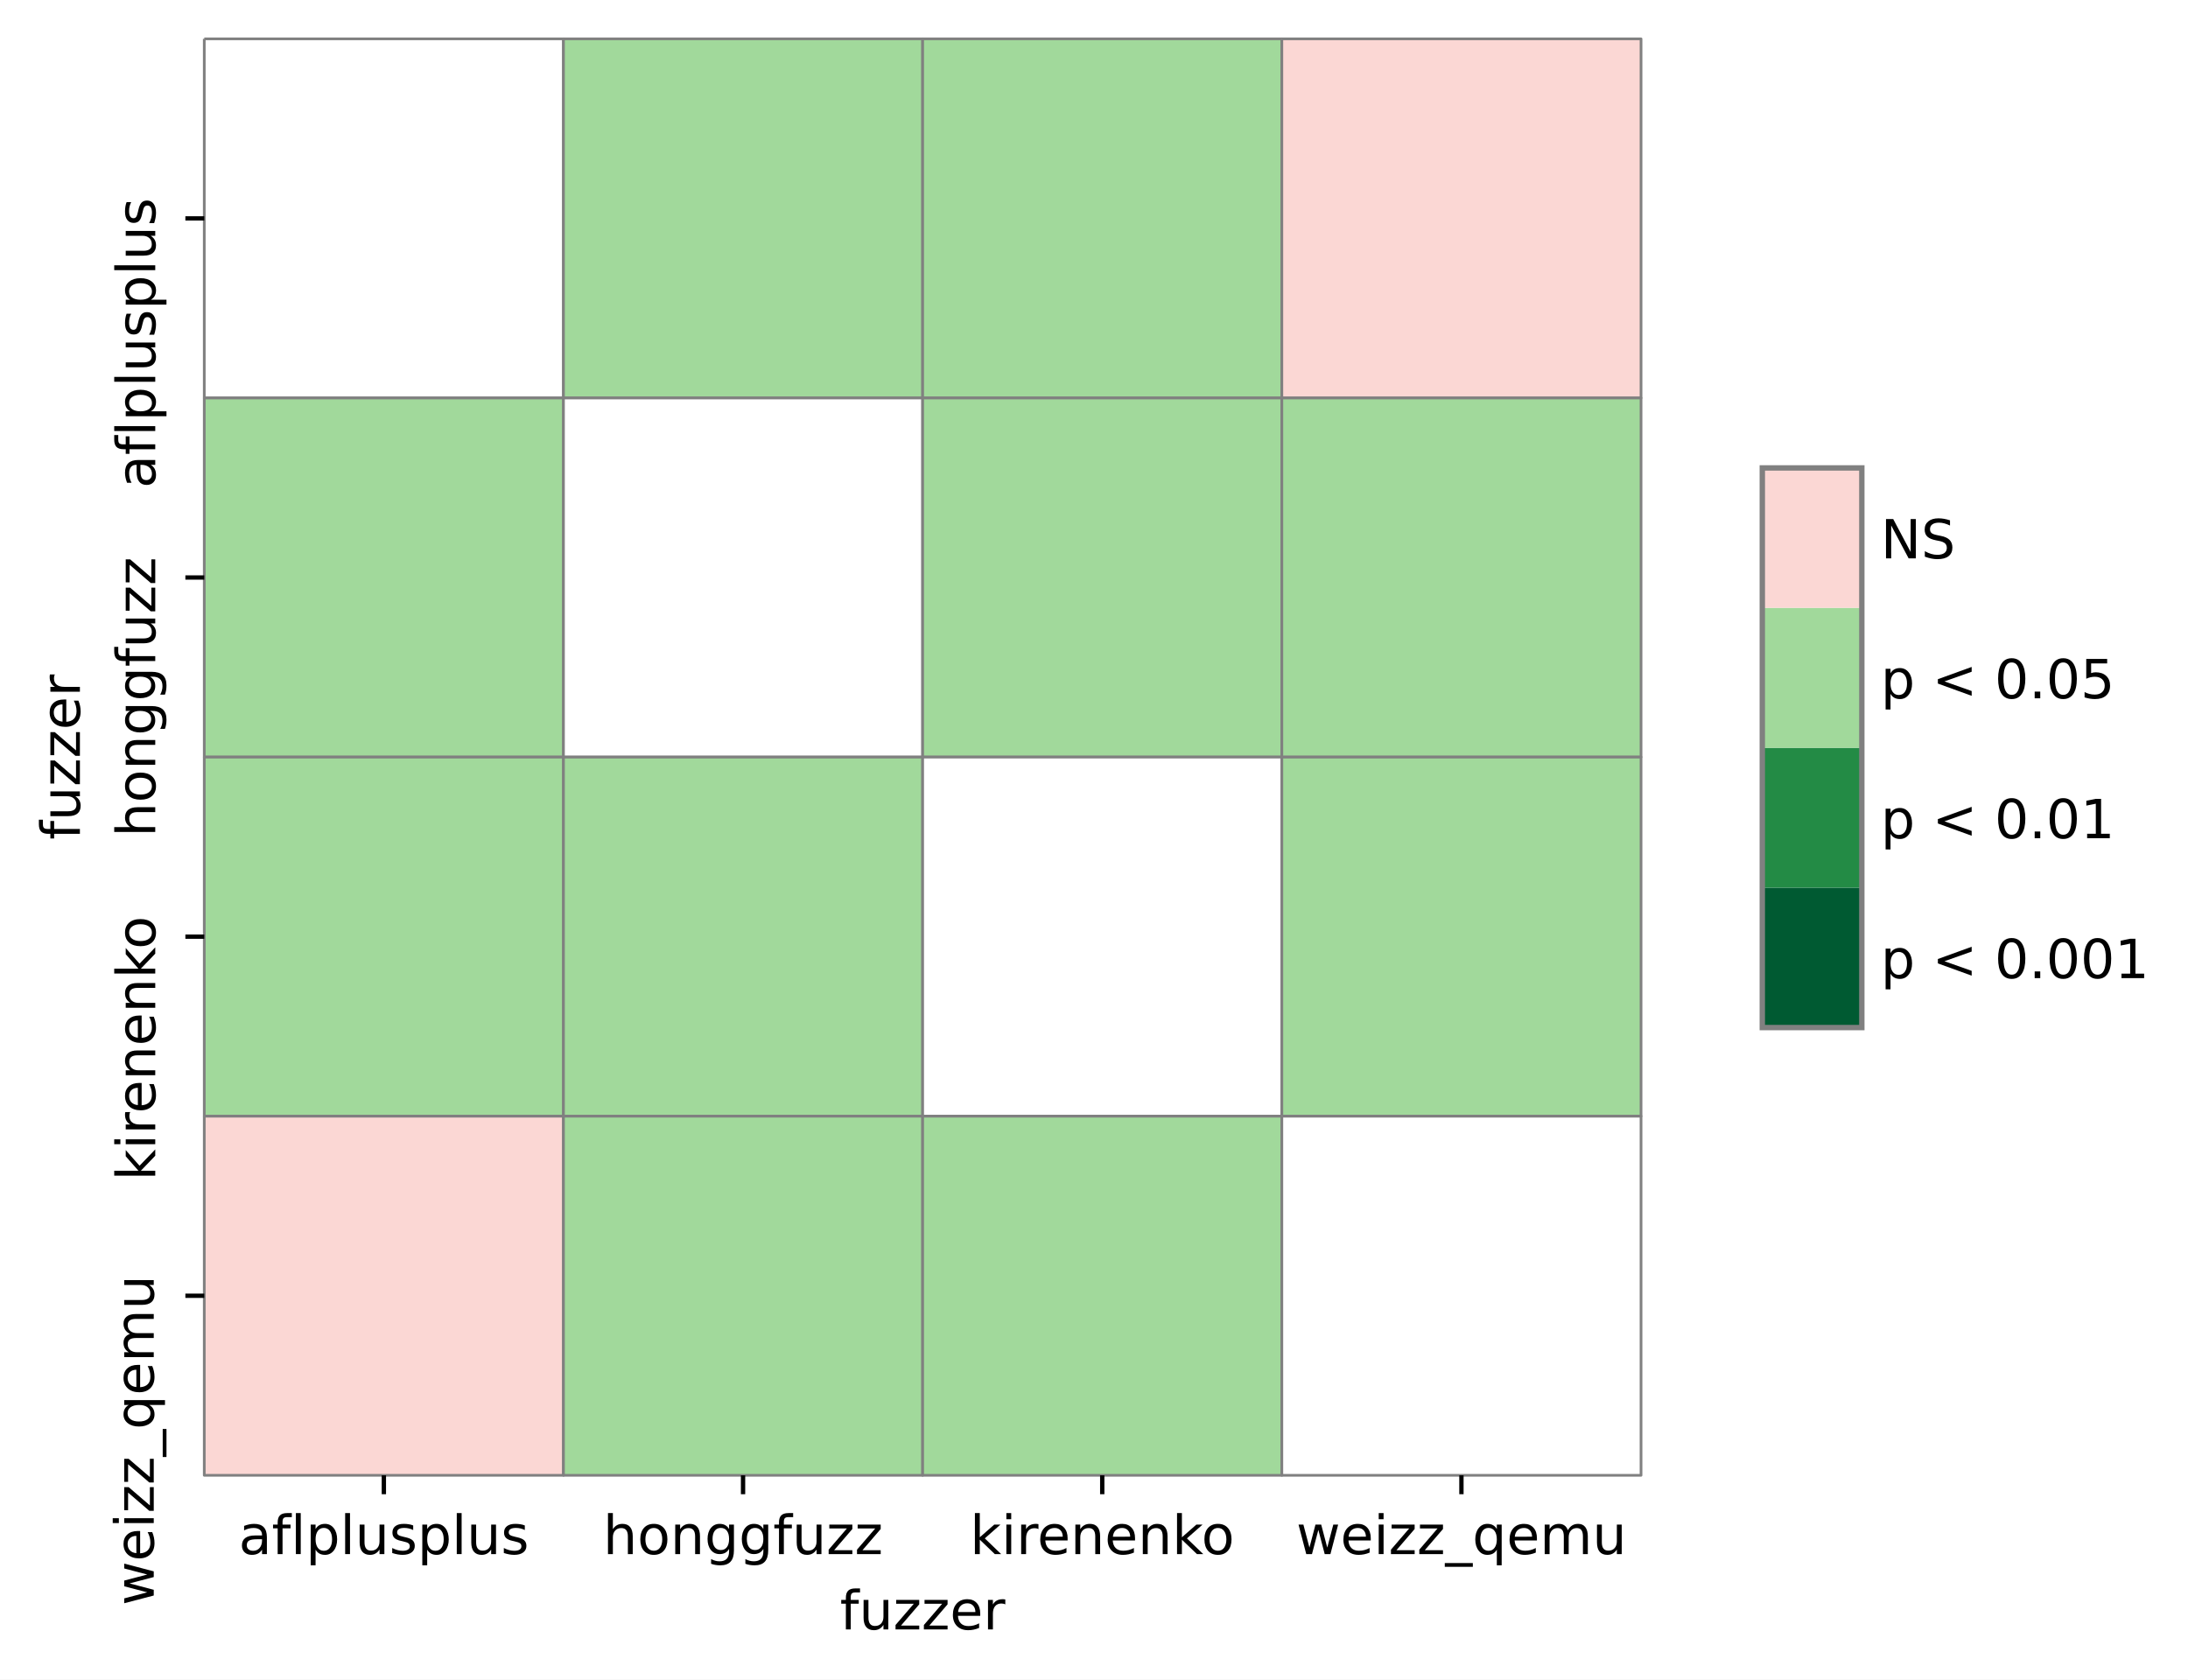
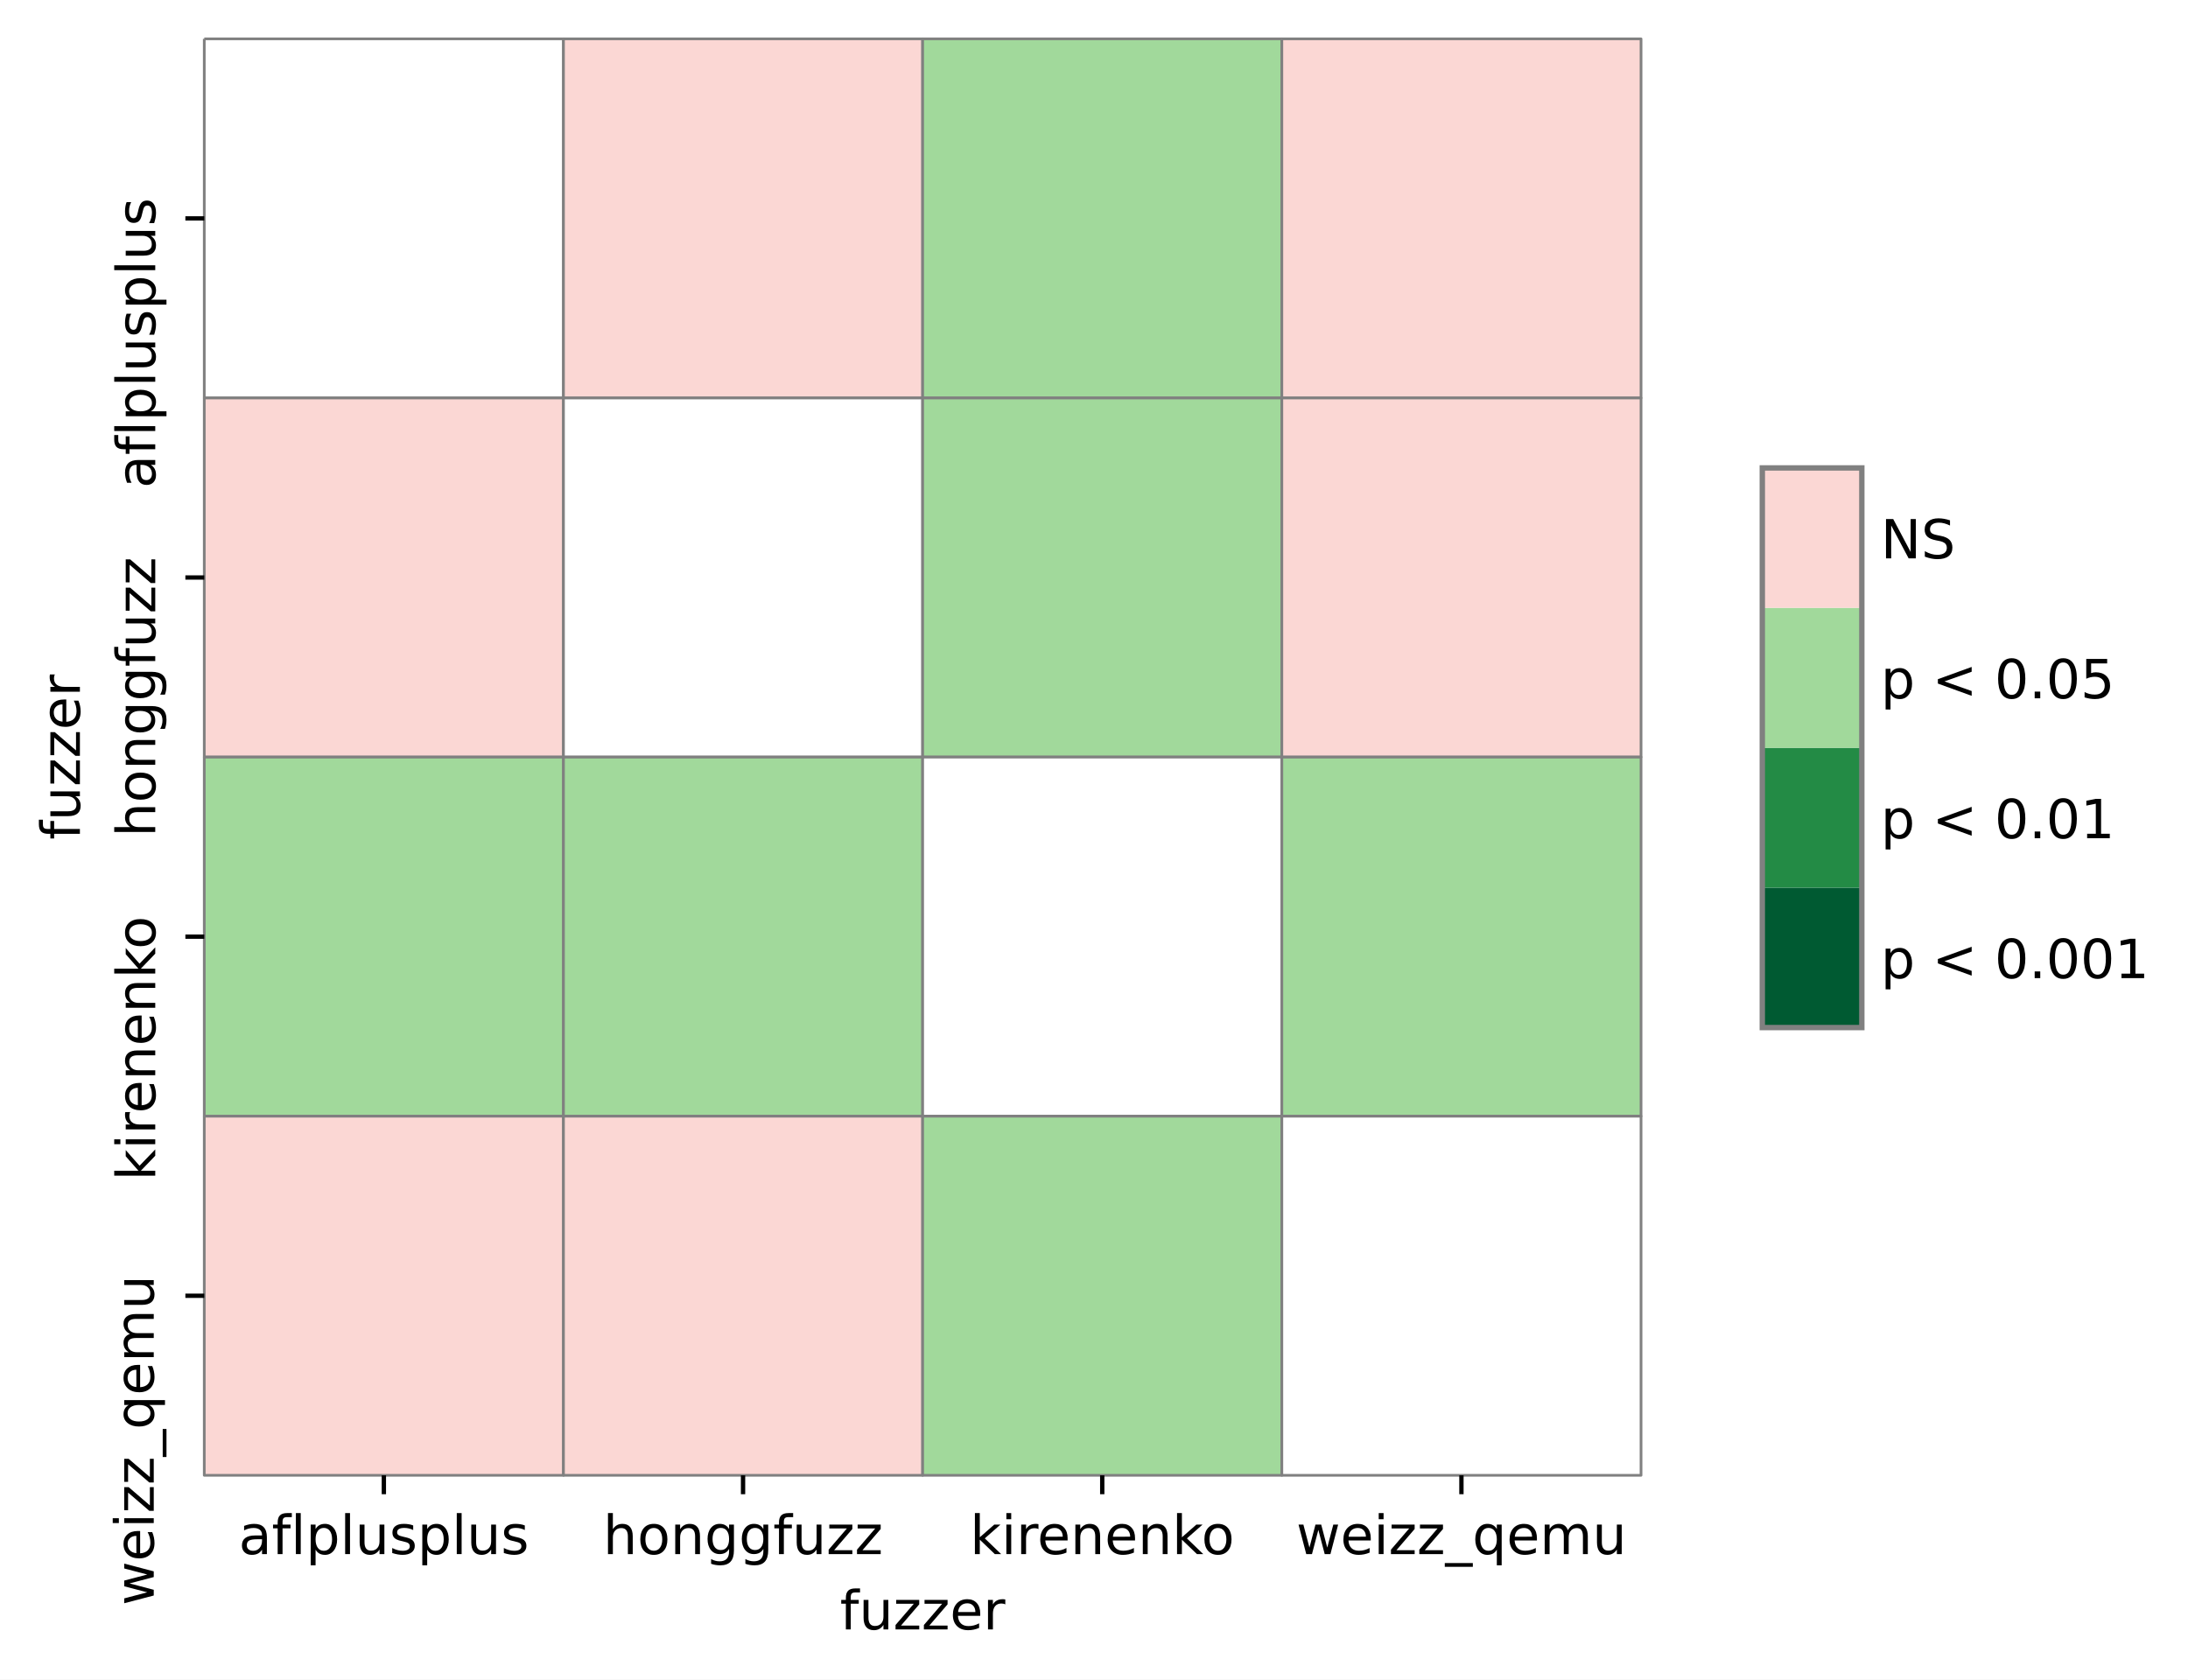
<svg xmlns="http://www.w3.org/2000/svg" xmlns:xlink="http://www.w3.org/1999/xlink" height="311.146pt" version="1.1" viewBox="0 0 405.255 311.146" width="405.255pt">
  <defs>
    <style type="text/css">*{stroke-linecap:butt;stroke-linejoin:round;}</style>
  </defs>
  <g id="figure_1">
    <g id="patch_1">
      <path d="M 0 311.146  L 405.255 311.146  L 405.255 0  L 0 0  z " style="fill:#ffffff;" />
    </g>
    <g id="axes_1">
      <g id="patch_2">
        <path d="M 37.834 273.312  L 303.946 273.312  L 303.946 7.2  L 37.834 7.2  z " style="fill:#ffffff;" />
      </g>
      <g id="QuadMesh_1">
        <path d="M 37.834 7.2  L 104.362 7.2  L 104.362 73.728  L 37.834 73.728  L 37.834 7.2  " style="fill:#ffffff;stroke:#808080;stroke-width:0.5;" />
-         <path d="M 104.362 7.2  L 170.89 7.2  L 170.89 73.728  L 104.362 73.728  L 104.362 7.2  " style="fill:#a1d99b;stroke:#808080;stroke-width:0.5;" />
+         <path d="M 104.362 7.2  L 170.89 7.2  L 170.89 73.728  L 104.362 73.728  L 104.362 7.2  " style="fill:#fbd7d4;stroke:#808080;stroke-width:0.5;" />
        <path d="M 170.89 7.2  L 237.418 7.2  L 237.418 73.728  L 170.89 73.728  L 170.89 7.2  " style="fill:#a1d99b;stroke:#808080;stroke-width:0.5;" />
        <path d="M 237.418 7.2  L 303.946 7.2  L 303.946 73.728  L 237.418 73.728  L 237.418 7.2  " style="fill:#fbd7d4;stroke:#808080;stroke-width:0.5;" />
-         <path d="M 37.834 73.728  L 104.362 73.728  L 104.362 140.256  L 37.834 140.256  L 37.834 73.728  " style="fill:#a1d99b;stroke:#808080;stroke-width:0.5;" />
+         <path d="M 37.834 73.728  L 104.362 73.728  L 104.362 140.256  L 37.834 140.256  L 37.834 73.728  " style="fill:#fbd7d4;stroke:#808080;stroke-width:0.5;" />
        <path d="M 104.362 73.728  L 170.89 73.728  L 170.89 140.256  L 104.362 140.256  L 104.362 73.728  " style="fill:#ffffff;stroke:#808080;stroke-width:0.5;" />
        <path d="M 170.89 73.728  L 237.418 73.728  L 237.418 140.256  L 170.89 140.256  L 170.89 73.728  " style="fill:#a1d99b;stroke:#808080;stroke-width:0.5;" />
-         <path d="M 237.418 73.728  L 303.946 73.728  L 303.946 140.256  L 237.418 140.256  L 237.418 73.728  " style="fill:#a1d99b;stroke:#808080;stroke-width:0.5;" />
+         <path d="M 237.418 73.728  L 303.946 73.728  L 303.946 140.256  L 237.418 140.256  L 237.418 73.728  " style="fill:#fbd7d4;stroke:#808080;stroke-width:0.5;" />
        <path d="M 37.834 140.256  L 104.362 140.256  L 104.362 206.784  L 37.834 206.784  L 37.834 140.256  " style="fill:#a1d99b;stroke:#808080;stroke-width:0.5;" />
        <path d="M 104.362 140.256  L 170.89 140.256  L 170.89 206.784  L 104.362 206.784  L 104.362 140.256  " style="fill:#a1d99b;stroke:#808080;stroke-width:0.5;" />
        <path d="M 170.89 140.256  L 237.418 140.256  L 237.418 206.784  L 170.89 206.784  L 170.89 140.256  " style="fill:#ffffff;stroke:#808080;stroke-width:0.5;" />
        <path d="M 237.418 140.256  L 303.946 140.256  L 303.946 206.784  L 237.418 206.784  L 237.418 140.256  " style="fill:#a1d99b;stroke:#808080;stroke-width:0.5;" />
        <path d="M 37.834 206.784  L 104.362 206.784  L 104.362 273.312  L 37.834 273.312  L 37.834 206.784  " style="fill:#fbd7d4;stroke:#808080;stroke-width:0.5;" />
-         <path d="M 104.362 206.784  L 170.89 206.784  L 170.89 273.312  L 104.362 273.312  L 104.362 206.784  " style="fill:#a1d99b;stroke:#808080;stroke-width:0.5;" />
+         <path d="M 104.362 206.784  L 170.89 206.784  L 170.89 273.312  L 104.362 273.312  L 104.362 206.784  " style="fill:#fbd7d4;stroke:#808080;stroke-width:0.5;" />
        <path d="M 170.89 206.784  L 237.418 206.784  L 237.418 273.312  L 170.89 273.312  L 170.89 206.784  " style="fill:#a1d99b;stroke:#808080;stroke-width:0.5;" />
        <path d="M 237.418 206.784  L 303.946 206.784  L 303.946 273.312  L 237.418 273.312  L 237.418 206.784  " style="fill:#ffffff;stroke:#808080;stroke-width:0.5;" />
      </g>
      <g id="matplotlib.axis_1">
        <g id="xtick_1">
          <g id="line2d_1">
            <defs>
-               <path d="M 0 0  L 0 3.5  " id="md8ece242ca" style="stroke:#000000;stroke-width:0.8;" />
+               <path d="M 0 0  L 0 3.5  " id="m2e88ef842b" style="stroke:#000000;stroke-width:0.8;" />
            </defs>
            <g>
-               <use style="stroke:#000000;stroke-width:0.8;" x="71.098" xlink:href="#md8ece242ca" y="273.312" />
+               <use style="stroke:#000000;stroke-width:0.8;" x="71.098" xlink:href="#m2e88ef842b" y="273.312" />
            </g>
          </g>
          <g id="text_1">
            <g transform="translate(44.21166 287.9104)scale(0.1 -0.1)">
              <defs>
                <path d="M 34.281 27.484  Q 23.391 27.484 19.188 25  Q 14.984 22.516 14.984 16.5  Q 14.984 11.719 18.141 8.906  Q 21.297 6.109 26.703 6.109  Q 34.188 6.109 38.703 11.406  Q 43.219 16.703 43.219 25.484  L 43.219 27.484  z M 52.203 31.203  L 52.203 0  L 43.219 0  L 43.219 8.297  Q 40.141 3.328 35.547 0.953  Q 30.953 -1.422 24.312 -1.422  Q 15.922 -1.422 10.953 3.297  Q 6 8.016 6 15.922  Q 6 25.141 12.172 29.828  Q 18.359 34.516 30.609 34.516  L 43.219 34.516  L 43.219 35.406  Q 43.219 41.609 39.141 45  Q 35.062 48.391 27.688 48.391  Q 23 48.391 18.547 47.266  Q 14.109 46.141 10.016 43.891  L 10.016 52.203  Q 14.938 54.109 19.578 55.047  Q 24.219 56 28.609 56  Q 40.484 56 46.344 49.844  Q 52.203 43.703 52.203 31.203  z " id="DejaVuSans-97" />
                <path d="M 37.109 75.984  L 37.109 68.5  L 28.516 68.5  Q 23.688 68.5 21.797 66.547  Q 19.922 64.594 19.922 59.516  L 19.922 54.688  L 34.719 54.688  L 34.719 47.703  L 19.922 47.703  L 19.922 0  L 10.891 0  L 10.891 47.703  L 2.297 47.703  L 2.297 54.688  L 10.891 54.688  L 10.891 58.5  Q 10.891 67.625 15.141 71.797  Q 19.391 75.984 28.609 75.984  z " id="DejaVuSans-102" />
                <path d="M 9.422 75.984  L 18.406 75.984  L 18.406 0  L 9.422 0  z " id="DejaVuSans-108" />
                <path d="M 18.109 8.203  L 18.109 -20.797  L 9.078 -20.797  L 9.078 54.688  L 18.109 54.688  L 18.109 46.391  Q 20.953 51.266 25.266 53.625  Q 29.594 56 35.594 56  Q 45.562 56 51.781 48.094  Q 58.016 40.188 58.016 27.297  Q 58.016 14.406 51.781 6.484  Q 45.562 -1.422 35.594 -1.422  Q 29.594 -1.422 25.266 0.953  Q 20.953 3.328 18.109 8.203  z M 48.688 27.297  Q 48.688 37.203 44.609 42.844  Q 40.531 48.484 33.406 48.484  Q 26.266 48.484 22.188 42.844  Q 18.109 37.203 18.109 27.297  Q 18.109 17.391 22.188 11.75  Q 26.266 6.109 33.406 6.109  Q 40.531 6.109 44.609 11.75  Q 48.688 17.391 48.688 27.297  z " id="DejaVuSans-112" />
                <path d="M 8.5 21.578  L 8.5 54.688  L 17.484 54.688  L 17.484 21.922  Q 17.484 14.156 20.5 10.266  Q 23.531 6.391 29.594 6.391  Q 36.859 6.391 41.078 11.031  Q 45.312 15.672 45.312 23.688  L 45.312 54.688  L 54.297 54.688  L 54.297 0  L 45.312 0  L 45.312 8.406  Q 42.047 3.422 37.719 1  Q 33.406 -1.422 27.688 -1.422  Q 18.266 -1.422 13.375 4.438  Q 8.5 10.297 8.5 21.578  z M 31.109 56  z " id="DejaVuSans-117" />
                <path d="M 44.281 53.078  L 44.281 44.578  Q 40.484 46.531 36.375 47.5  Q 32.281 48.484 27.875 48.484  Q 21.188 48.484 17.844 46.438  Q 14.5 44.391 14.5 40.281  Q 14.5 37.156 16.891 35.375  Q 19.281 33.594 26.516 31.984  L 29.594 31.297  Q 39.156 29.25 43.188 25.516  Q 47.219 21.781 47.219 15.094  Q 47.219 7.469 41.188 3.016  Q 35.156 -1.422 24.609 -1.422  Q 20.219 -1.422 15.453 -0.562  Q 10.688 0.297 5.422 2  L 5.422 11.281  Q 10.406 8.688 15.234 7.391  Q 20.062 6.109 24.812 6.109  Q 31.156 6.109 34.562 8.281  Q 37.984 10.453 37.984 14.406  Q 37.984 18.062 35.516 20.016  Q 33.062 21.969 24.703 23.781  L 21.578 24.516  Q 13.234 26.266 9.516 29.906  Q 5.812 33.547 5.812 39.891  Q 5.812 47.609 11.281 51.797  Q 16.75 56 26.812 56  Q 31.781 56 36.172 55.266  Q 40.578 54.547 44.281 53.078  z " id="DejaVuSans-115" />
              </defs>
              <use xlink:href="#DejaVuSans-97" />
              <use x="61.279" xlink:href="#DejaVuSans-102" />
              <use x="96.484" xlink:href="#DejaVuSans-108" />
              <use x="124.268" xlink:href="#DejaVuSans-112" />
              <use x="187.744" xlink:href="#DejaVuSans-108" />
              <use x="215.527" xlink:href="#DejaVuSans-117" />
              <use x="278.906" xlink:href="#DejaVuSans-115" />
              <use x="331.006" xlink:href="#DejaVuSans-112" />
              <use x="394.482" xlink:href="#DejaVuSans-108" />
              <use x="422.266" xlink:href="#DejaVuSans-117" />
              <use x="485.645" xlink:href="#DejaVuSans-115" />
            </g>
          </g>
        </g>
        <g id="xtick_2">
          <g id="line2d_2">
            <g>
-               <use style="stroke:#000000;stroke-width:0.8;" x="137.626" xlink:href="#md8ece242ca" y="273.312" />
+               <use style="stroke:#000000;stroke-width:0.8;" x="137.626" xlink:href="#m2e88ef842b" y="273.312" />
            </g>
          </g>
          <g id="text_2">
            <g transform="translate(111.7037 287.9104)scale(0.1 -0.1)">
              <defs>
                <path d="M 54.891 33.016  L 54.891 0  L 45.906 0  L 45.906 32.719  Q 45.906 40.484 42.875 44.328  Q 39.844 48.188 33.797 48.188  Q 26.516 48.188 22.312 43.547  Q 18.109 38.922 18.109 30.906  L 18.109 0  L 9.078 0  L 9.078 75.984  L 18.109 75.984  L 18.109 46.188  Q 21.344 51.125 25.703 53.562  Q 30.078 56 35.797 56  Q 45.219 56 50.047 50.172  Q 54.891 44.344 54.891 33.016  z " id="DejaVuSans-104" />
                <path d="M 30.609 48.391  Q 23.391 48.391 19.188 42.75  Q 14.984 37.109 14.984 27.297  Q 14.984 17.484 19.156 11.844  Q 23.344 6.203 30.609 6.203  Q 37.797 6.203 41.984 11.859  Q 46.188 17.531 46.188 27.297  Q 46.188 37.016 41.984 42.703  Q 37.797 48.391 30.609 48.391  z M 30.609 56  Q 42.328 56 49.016 48.375  Q 55.719 40.766 55.719 27.297  Q 55.719 13.875 49.016 6.219  Q 42.328 -1.422 30.609 -1.422  Q 18.844 -1.422 12.172 6.219  Q 5.516 13.875 5.516 27.297  Q 5.516 40.766 12.172 48.375  Q 18.844 56 30.609 56  z " id="DejaVuSans-111" />
                <path d="M 54.891 33.016  L 54.891 0  L 45.906 0  L 45.906 32.719  Q 45.906 40.484 42.875 44.328  Q 39.844 48.188 33.797 48.188  Q 26.516 48.188 22.312 43.547  Q 18.109 38.922 18.109 30.906  L 18.109 0  L 9.078 0  L 9.078 54.688  L 18.109 54.688  L 18.109 46.188  Q 21.344 51.125 25.703 53.562  Q 30.078 56 35.797 56  Q 45.219 56 50.047 50.172  Q 54.891 44.344 54.891 33.016  z " id="DejaVuSans-110" />
                <path d="M 45.406 27.984  Q 45.406 37.75 41.375 43.109  Q 37.359 48.484 30.078 48.484  Q 22.859 48.484 18.828 43.109  Q 14.797 37.75 14.797 27.984  Q 14.797 18.266 18.828 12.891  Q 22.859 7.516 30.078 7.516  Q 37.359 7.516 41.375 12.891  Q 45.406 18.266 45.406 27.984  z M 54.391 6.781  Q 54.391 -7.172 48.188 -13.984  Q 42 -20.797 29.203 -20.797  Q 24.469 -20.797 20.266 -20.094  Q 16.062 -19.391 12.109 -17.922  L 12.109 -9.188  Q 16.062 -11.328 19.922 -12.344  Q 23.781 -13.375 27.781 -13.375  Q 36.625 -13.375 41.016 -8.766  Q 45.406 -4.156 45.406 5.172  L 45.406 9.625  Q 42.625 4.781 38.281 2.391  Q 33.938 0 27.875 0  Q 17.828 0 11.672 7.656  Q 5.516 15.328 5.516 27.984  Q 5.516 40.672 11.672 48.328  Q 17.828 56 27.875 56  Q 33.938 56 38.281 53.609  Q 42.625 51.219 45.406 46.391  L 45.406 54.688  L 54.391 54.688  z " id="DejaVuSans-103" />
                <path d="M 5.516 54.688  L 48.188 54.688  L 48.188 46.484  L 14.406 7.172  L 48.188 7.172  L 48.188 0  L 4.297 0  L 4.297 8.203  L 38.094 47.516  L 5.516 47.516  z " id="DejaVuSans-122" />
              </defs>
              <use xlink:href="#DejaVuSans-104" />
              <use x="63.379" xlink:href="#DejaVuSans-111" />
              <use x="124.561" xlink:href="#DejaVuSans-110" />
              <use x="187.939" xlink:href="#DejaVuSans-103" />
              <use x="251.416" xlink:href="#DejaVuSans-103" />
              <use x="314.893" xlink:href="#DejaVuSans-102" />
              <use x="350.098" xlink:href="#DejaVuSans-117" />
              <use x="413.477" xlink:href="#DejaVuSans-122" />
              <use x="465.967" xlink:href="#DejaVuSans-122" />
            </g>
          </g>
        </g>
        <g id="xtick_3">
          <g id="line2d_3">
            <g>
-               <use style="stroke:#000000;stroke-width:0.8;" x="204.154" xlink:href="#md8ece242ca" y="273.312" />
+               <use style="stroke:#000000;stroke-width:0.8;" x="204.154" xlink:href="#m2e88ef842b" y="273.312" />
            </g>
          </g>
          <g id="text_3">
            <g transform="translate(179.663 287.9104)scale(0.1 -0.1)">
              <defs>
                <path d="M 9.078 75.984  L 18.109 75.984  L 18.109 31.109  L 44.922 54.688  L 56.391 54.688  L 27.391 29.109  L 57.625 0  L 45.906 0  L 18.109 26.703  L 18.109 0  L 9.078 0  z " id="DejaVuSans-107" />
                <path d="M 9.422 54.688  L 18.406 54.688  L 18.406 0  L 9.422 0  z M 9.422 75.984  L 18.406 75.984  L 18.406 64.594  L 9.422 64.594  z " id="DejaVuSans-105" />
                <path d="M 41.109 46.297  Q 39.594 47.172 37.812 47.578  Q 36.031 48 33.891 48  Q 26.266 48 22.188 43.047  Q 18.109 38.094 18.109 28.812  L 18.109 0  L 9.078 0  L 9.078 54.688  L 18.109 54.688  L 18.109 46.188  Q 20.953 51.172 25.484 53.578  Q 30.031 56 36.531 56  Q 37.453 56 38.578 55.875  Q 39.703 55.766 41.062 55.516  z " id="DejaVuSans-114" />
                <path d="M 56.203 29.594  L 56.203 25.203  L 14.891 25.203  Q 15.484 15.922 20.484 11.062  Q 25.484 6.203 34.422 6.203  Q 39.594 6.203 44.453 7.469  Q 49.312 8.734 54.109 11.281  L 54.109 2.781  Q 49.266 0.734 44.188 -0.344  Q 39.109 -1.422 33.891 -1.422  Q 20.797 -1.422 13.156 6.188  Q 5.516 13.812 5.516 26.812  Q 5.516 40.234 12.766 48.109  Q 20.016 56 32.328 56  Q 43.359 56 49.781 48.891  Q 56.203 41.797 56.203 29.594  z M 47.219 32.234  Q 47.125 39.594 43.094 43.984  Q 39.062 48.391 32.422 48.391  Q 24.906 48.391 20.391 44.141  Q 15.875 39.891 15.188 32.172  z " id="DejaVuSans-101" />
              </defs>
              <use xlink:href="#DejaVuSans-107" />
              <use x="57.91" xlink:href="#DejaVuSans-105" />
              <use x="85.693" xlink:href="#DejaVuSans-114" />
              <use x="124.557" xlink:href="#DejaVuSans-101" />
              <use x="186.08" xlink:href="#DejaVuSans-110" />
              <use x="249.459" xlink:href="#DejaVuSans-101" />
              <use x="310.982" xlink:href="#DejaVuSans-110" />
              <use x="374.361" xlink:href="#DejaVuSans-107" />
              <use x="428.646" xlink:href="#DejaVuSans-111" />
            </g>
          </g>
        </g>
        <g id="xtick_4">
          <g id="line2d_4">
            <g>
-               <use style="stroke:#000000;stroke-width:0.8;" x="270.682" xlink:href="#md8ece242ca" y="273.312" />
+               <use style="stroke:#000000;stroke-width:0.8;" x="270.682" xlink:href="#m2e88ef842b" y="273.312" />
            </g>
          </g>
          <g id="text_4">
            <g transform="translate(240.0894 287.9104)scale(0.1 -0.1)">
              <defs>
                <path d="M 4.203 54.688  L 13.188 54.688  L 24.422 12.016  L 35.594 54.688  L 46.188 54.688  L 57.422 12.016  L 68.609 54.688  L 77.594 54.688  L 63.281 0  L 52.688 0  L 40.922 44.828  L 29.109 0  L 18.5 0  z " id="DejaVuSans-119" />
                <path d="M 50.984 -16.609  L 50.984 -23.578  L -0.984 -23.578  L -0.984 -16.609  z " id="DejaVuSans-95" />
                <path d="M 14.797 27.297  Q 14.797 17.391 18.875 11.75  Q 22.953 6.109 30.078 6.109  Q 37.203 6.109 41.297 11.75  Q 45.406 17.391 45.406 27.297  Q 45.406 37.203 41.297 42.844  Q 37.203 48.484 30.078 48.484  Q 22.953 48.484 18.875 42.844  Q 14.797 37.203 14.797 27.297  z M 45.406 8.203  Q 42.578 3.328 38.25 0.953  Q 33.938 -1.422 27.875 -1.422  Q 17.969 -1.422 11.734 6.484  Q 5.516 14.406 5.516 27.297  Q 5.516 40.188 11.734 48.094  Q 17.969 56 27.875 56  Q 33.938 56 38.25 53.625  Q 42.578 51.266 45.406 46.391  L 45.406 54.688  L 54.391 54.688  L 54.391 -20.797  L 45.406 -20.797  z " id="DejaVuSans-113" />
                <path d="M 52 44.188  Q 55.375 50.25 60.062 53.125  Q 64.75 56 71.094 56  Q 79.641 56 84.281 50.016  Q 88.922 44.047 88.922 33.016  L 88.922 0  L 79.891 0  L 79.891 32.719  Q 79.891 40.578 77.094 44.375  Q 74.312 48.188 68.609 48.188  Q 61.625 48.188 57.562 43.547  Q 53.516 38.922 53.516 30.906  L 53.516 0  L 44.484 0  L 44.484 32.719  Q 44.484 40.625 41.703 44.406  Q 38.922 48.188 33.109 48.188  Q 26.219 48.188 22.156 43.531  Q 18.109 38.875 18.109 30.906  L 18.109 0  L 9.078 0  L 9.078 54.688  L 18.109 54.688  L 18.109 46.188  Q 21.188 51.219 25.484 53.609  Q 29.781 56 35.688 56  Q 41.656 56 45.828 52.969  Q 50 49.953 52 44.188  z " id="DejaVuSans-109" />
              </defs>
              <use xlink:href="#DejaVuSans-119" />
              <use x="81.787" xlink:href="#DejaVuSans-101" />
              <use x="143.311" xlink:href="#DejaVuSans-105" />
              <use x="171.094" xlink:href="#DejaVuSans-122" />
              <use x="223.584" xlink:href="#DejaVuSans-122" />
              <use x="276.074" xlink:href="#DejaVuSans-95" />
              <use x="326.074" xlink:href="#DejaVuSans-113" />
              <use x="389.551" xlink:href="#DejaVuSans-101" />
              <use x="451.074" xlink:href="#DejaVuSans-109" />
              <use x="548.486" xlink:href="#DejaVuSans-117" />
            </g>
          </g>
        </g>
        <g id="text_5">
          <g transform="translate(155.581 301.8667)scale(0.1 -0.1)">
            <use xlink:href="#DejaVuSans-102" />
            <use x="35.205" xlink:href="#DejaVuSans-117" />
            <use x="98.584" xlink:href="#DejaVuSans-122" />
            <use x="151.074" xlink:href="#DejaVuSans-122" />
            <use x="203.564" xlink:href="#DejaVuSans-101" />
            <use x="265.088" xlink:href="#DejaVuSans-114" />
          </g>
        </g>
      </g>
      <g id="matplotlib.axis_2">
        <g id="ytick_1">
          <g id="line2d_5">
            <defs>
-               <path d="M 0 0  L -3.5 0  " id="m7c87c5c8a4" style="stroke:#000000;stroke-width:0.8;" />
+               <path d="M 0 0  L -3.5 0  " id="m3c04438f7e" style="stroke:#000000;stroke-width:0.8;" />
            </defs>
            <g>
-               <use style="stroke:#000000;stroke-width:0.8;" x="37.834" xlink:href="#m7c87c5c8a4" y="40.464" />
+               <use style="stroke:#000000;stroke-width:0.8;" x="37.834" xlink:href="#m3c04438f7e" y="40.464" />
            </g>
          </g>
          <g id="text_6">
            <g transform="translate(28.75469 90.43822)rotate(-90)scale(0.1 -0.1)">
              <use xlink:href="#DejaVuSans-97" />
              <use x="61.279" xlink:href="#DejaVuSans-102" />
              <use x="96.484" xlink:href="#DejaVuSans-108" />
              <use x="124.268" xlink:href="#DejaVuSans-112" />
              <use x="187.744" xlink:href="#DejaVuSans-108" />
              <use x="215.527" xlink:href="#DejaVuSans-117" />
              <use x="278.906" xlink:href="#DejaVuSans-115" />
              <use x="331.006" xlink:href="#DejaVuSans-112" />
              <use x="394.482" xlink:href="#DejaVuSans-108" />
              <use x="422.266" xlink:href="#DejaVuSans-117" />
              <use x="485.645" xlink:href="#DejaVuSans-115" />
            </g>
          </g>
        </g>
        <g id="ytick_2">
          <g id="line2d_6">
            <g>
-               <use style="stroke:#000000;stroke-width:0.8;" x="37.834" xlink:href="#m7c87c5c8a4" y="106.992" />
+               <use style="stroke:#000000;stroke-width:0.8;" x="37.834" xlink:href="#m3c04438f7e" y="106.992" />
            </g>
          </g>
          <g id="text_7">
            <g transform="translate(28.75469 155.0381)rotate(-90)scale(0.1 -0.1)">
              <use xlink:href="#DejaVuSans-104" />
              <use x="63.379" xlink:href="#DejaVuSans-111" />
              <use x="124.561" xlink:href="#DejaVuSans-110" />
              <use x="187.939" xlink:href="#DejaVuSans-103" />
              <use x="251.416" xlink:href="#DejaVuSans-103" />
              <use x="314.893" xlink:href="#DejaVuSans-102" />
              <use x="350.098" xlink:href="#DejaVuSans-117" />
              <use x="413.477" xlink:href="#DejaVuSans-122" />
              <use x="465.967" xlink:href="#DejaVuSans-122" />
            </g>
          </g>
        </g>
        <g id="ytick_3">
          <g id="line2d_7">
            <g>
-               <use style="stroke:#000000;stroke-width:0.8;" x="37.834" xlink:href="#m7c87c5c8a4" y="173.52" />
+               <use style="stroke:#000000;stroke-width:0.8;" x="37.834" xlink:href="#m3c04438f7e" y="173.52" />
            </g>
          </g>
          <g id="text_8">
            <g transform="translate(28.75469 218.7036)rotate(-90)scale(0.1 -0.1)">
              <use xlink:href="#DejaVuSans-107" />
              <use x="57.91" xlink:href="#DejaVuSans-105" />
              <use x="85.693" xlink:href="#DejaVuSans-114" />
              <use x="124.557" xlink:href="#DejaVuSans-101" />
              <use x="186.08" xlink:href="#DejaVuSans-110" />
              <use x="249.459" xlink:href="#DejaVuSans-101" />
              <use x="310.982" xlink:href="#DejaVuSans-110" />
              <use x="374.361" xlink:href="#DejaVuSans-107" />
              <use x="428.646" xlink:href="#DejaVuSans-111" />
            </g>
          </g>
        </g>
        <g id="ytick_4">
          <g id="line2d_8">
            <g>
-               <use style="stroke:#000000;stroke-width:0.8;" x="37.834" xlink:href="#m7c87c5c8a4" y="240.048" />
+               <use style="stroke:#000000;stroke-width:0.8;" x="37.834" xlink:href="#m3c04438f7e" y="240.048" />
            </g>
          </g>
          <g id="text_9">
            <g transform="translate(28.47656 297.4347)rotate(-90)scale(0.1 -0.1)">
              <use xlink:href="#DejaVuSans-119" />
              <use x="81.787" xlink:href="#DejaVuSans-101" />
              <use x="143.311" xlink:href="#DejaVuSans-105" />
              <use x="171.094" xlink:href="#DejaVuSans-122" />
              <use x="223.584" xlink:href="#DejaVuSans-122" />
              <use x="276.074" xlink:href="#DejaVuSans-95" />
              <use x="326.074" xlink:href="#DejaVuSans-113" />
              <use x="389.551" xlink:href="#DejaVuSans-101" />
              <use x="451.074" xlink:href="#DejaVuSans-109" />
              <use x="548.486" xlink:href="#DejaVuSans-117" />
            </g>
          </g>
        </g>
        <g id="text_10">
          <g transform="translate(14.79844 155.5654)rotate(-90)scale(0.1 -0.1)">
            <use xlink:href="#DejaVuSans-102" />
            <use x="35.205" xlink:href="#DejaVuSans-117" />
            <use x="98.584" xlink:href="#DejaVuSans-122" />
            <use x="151.074" xlink:href="#DejaVuSans-122" />
            <use x="203.564" xlink:href="#DejaVuSans-101" />
            <use x="265.088" xlink:href="#DejaVuSans-114" />
          </g>
        </g>
      </g>
    </g>
    <g id="axes_2">
      <g id="patch_3">
-         <path clip-path="url(#p2b6d67cabe)" d="M 326.41 190.368  L 326.41 164.448  L 326.41 112.608  L 326.41 86.688  L 344.842 86.688  L 344.842 112.608  L 344.842 164.448  L 344.842 190.368  z " style="fill:#ffffff;stroke:#ffffff;stroke-linejoin:miter;stroke-width:0.01;" />
+         <path clip-path="url(#p8c96ed8d4d)" d="M 326.41 190.368  L 326.41 164.448  L 326.41 112.608  L 326.41 86.688  L 344.842 86.688  L 344.842 112.608  L 344.842 164.448  L 344.842 190.368  z " style="fill:#ffffff;stroke:#ffffff;stroke-linejoin:miter;stroke-width:0.01;" />
      </g>
      <g id="QuadMesh_2">
-         <path clip-path="url(#p2b6d67cabe)" d="M 326.41 190.368  L 344.842 190.368  L 344.842 164.448  L 326.41 164.448  L 326.41 190.368  " style="fill:#005a32;" />
-         <path clip-path="url(#p2b6d67cabe)" d="M 326.41 164.448  L 344.842 164.448  L 344.842 138.528  L 326.41 138.528  L 326.41 164.448  " style="fill:#238b45;" />
-         <path clip-path="url(#p2b6d67cabe)" d="M 326.41 138.528  L 344.842 138.528  L 344.842 112.608  L 326.41 112.608  L 326.41 138.528  " style="fill:#a1d99b;" />
-         <path clip-path="url(#p2b6d67cabe)" d="M 326.41 112.608  L 344.842 112.608  L 344.842 86.688  L 326.41 86.688  L 326.41 112.608  " style="fill:#fbd7d4;" />
+         <path clip-path="url(#p8c96ed8d4d)" d="M 326.41 190.368  L 344.842 190.368  L 344.842 164.448  L 326.41 164.448  L 326.41 190.368  " style="fill:#005a32;" />
+         <path clip-path="url(#p8c96ed8d4d)" d="M 326.41 164.448  L 344.842 164.448  L 344.842 138.528  L 326.41 138.528  L 326.41 164.448  " style="fill:#238b45;" />
+         <path clip-path="url(#p8c96ed8d4d)" d="M 326.41 138.528  L 344.842 138.528  L 344.842 112.608  L 326.41 112.608  L 326.41 138.528  " style="fill:#a1d99b;" />
+         <path clip-path="url(#p8c96ed8d4d)" d="M 326.41 112.608  L 344.842 112.608  L 344.842 86.688  L 326.41 86.688  L 326.41 112.608  " style="fill:#fbd7d4;" />
      </g>
      <g id="matplotlib.axis_3" />
      <g id="matplotlib.axis_4">
        <g id="ytick_5">
          <g id="line2d_9" />
          <g id="text_11">
            <g transform="translate(348.3424 181.2072)scale(0.1 -0.1)">
              <defs>
                <path id="DejaVuSans-32" />
                <path d="M 73.188 49.219  L 22.797 31.297  L 73.188 13.484  L 73.188 4.594  L 10.594 27.297  L 10.594 35.406  L 73.188 58.109  z " id="DejaVuSans-60" />
                <path d="M 31.781 66.406  Q 24.172 66.406 20.328 58.906  Q 16.5 51.422 16.5 36.375  Q 16.5 21.391 20.328 13.891  Q 24.172 6.391 31.781 6.391  Q 39.453 6.391 43.281 13.891  Q 47.125 21.391 47.125 36.375  Q 47.125 51.422 43.281 58.906  Q 39.453 66.406 31.781 66.406  z M 31.781 74.219  Q 44.047 74.219 50.516 64.516  Q 56.984 54.828 56.984 36.375  Q 56.984 17.969 50.516 8.266  Q 44.047 -1.422 31.781 -1.422  Q 19.531 -1.422 13.062 8.266  Q 6.594 17.969 6.594 36.375  Q 6.594 54.828 13.062 64.516  Q 19.531 74.219 31.781 74.219  z " id="DejaVuSans-48" />
                <path d="M 10.688 12.406  L 21 12.406  L 21 0  L 10.688 0  z " id="DejaVuSans-46" />
                <path d="M 12.406 8.297  L 28.516 8.297  L 28.516 63.922  L 10.984 60.406  L 10.984 69.391  L 28.422 72.906  L 38.281 72.906  L 38.281 8.297  L 54.391 8.297  L 54.391 0  L 12.406 0  z " id="DejaVuSans-49" />
              </defs>
              <use xlink:href="#DejaVuSans-112" />
              <use x="63.477" xlink:href="#DejaVuSans-32" />
              <use x="95.264" xlink:href="#DejaVuSans-60" />
              <use x="179.053" xlink:href="#DejaVuSans-32" />
              <use x="210.84" xlink:href="#DejaVuSans-48" />
              <use x="274.463" xlink:href="#DejaVuSans-46" />
              <use x="306.25" xlink:href="#DejaVuSans-48" />
              <use x="369.873" xlink:href="#DejaVuSans-48" />
              <use x="433.496" xlink:href="#DejaVuSans-49" />
            </g>
          </g>
        </g>
        <g id="ytick_6">
          <g id="line2d_10" />
          <g id="text_12">
            <g transform="translate(348.3424 155.2872)scale(0.1 -0.1)">
              <use xlink:href="#DejaVuSans-112" />
              <use x="63.477" xlink:href="#DejaVuSans-32" />
              <use x="95.264" xlink:href="#DejaVuSans-60" />
              <use x="179.053" xlink:href="#DejaVuSans-32" />
              <use x="210.84" xlink:href="#DejaVuSans-48" />
              <use x="274.463" xlink:href="#DejaVuSans-46" />
              <use x="306.25" xlink:href="#DejaVuSans-48" />
              <use x="369.873" xlink:href="#DejaVuSans-49" />
            </g>
          </g>
        </g>
        <g id="ytick_7">
          <g id="line2d_11" />
          <g id="text_13">
            <g transform="translate(348.3424 129.3672)scale(0.1 -0.1)">
              <defs>
                <path d="M 10.797 72.906  L 49.516 72.906  L 49.516 64.594  L 19.828 64.594  L 19.828 46.734  Q 21.969 47.469 24.109 47.828  Q 26.266 48.188 28.422 48.188  Q 40.625 48.188 47.75 41.5  Q 54.891 34.812 54.891 23.391  Q 54.891 11.625 47.562 5.094  Q 40.234 -1.422 26.906 -1.422  Q 22.312 -1.422 17.547 -0.641  Q 12.797 0.141 7.719 1.703  L 7.719 11.625  Q 12.109 9.234 16.797 8.062  Q 21.484 6.891 26.703 6.891  Q 35.156 6.891 40.078 11.328  Q 45.016 15.766 45.016 23.391  Q 45.016 31 40.078 35.438  Q 35.156 39.891 26.703 39.891  Q 22.75 39.891 18.812 39.016  Q 14.891 38.141 10.797 36.281  z " id="DejaVuSans-53" />
              </defs>
              <use xlink:href="#DejaVuSans-112" />
              <use x="63.477" xlink:href="#DejaVuSans-32" />
              <use x="95.264" xlink:href="#DejaVuSans-60" />
              <use x="179.053" xlink:href="#DejaVuSans-32" />
              <use x="210.84" xlink:href="#DejaVuSans-48" />
              <use x="274.463" xlink:href="#DejaVuSans-46" />
              <use x="306.25" xlink:href="#DejaVuSans-48" />
              <use x="369.873" xlink:href="#DejaVuSans-53" />
            </g>
          </g>
        </g>
        <g id="ytick_8">
          <g id="line2d_12" />
          <g id="text_14">
            <g transform="translate(348.3424 103.4472)scale(0.1 -0.1)">
              <defs>
                <path d="M 9.812 72.906  L 23.094 72.906  L 55.422 11.922  L 55.422 72.906  L 64.984 72.906  L 64.984 0  L 51.703 0  L 19.391 60.984  L 19.391 0  L 9.812 0  z " id="DejaVuSans-78" />
                <path d="M 53.516 70.516  L 53.516 60.891  Q 47.906 63.578 42.922 64.891  Q 37.938 66.219 33.297 66.219  Q 25.25 66.219 20.875 63.094  Q 16.5 59.969 16.5 54.203  Q 16.5 49.359 19.406 46.891  Q 22.312 44.438 30.422 42.922  L 36.375 41.703  Q 47.406 39.594 52.656 34.297  Q 57.906 29 57.906 20.125  Q 57.906 9.516 50.797 4.047  Q 43.703 -1.422 29.984 -1.422  Q 24.812 -1.422 18.969 -0.25  Q 13.141 0.922 6.891 3.219  L 6.891 13.375  Q 12.891 10.016 18.656 8.297  Q 24.422 6.594 29.984 6.594  Q 38.422 6.594 43.016 9.906  Q 47.609 13.234 47.609 19.391  Q 47.609 24.75 44.312 27.781  Q 41.016 30.812 33.5 32.328  L 27.484 33.5  Q 16.453 35.688 11.516 40.375  Q 6.594 45.062 6.594 53.422  Q 6.594 63.094 13.406 68.656  Q 20.219 74.219 32.172 74.219  Q 37.312 74.219 42.625 73.281  Q 47.953 72.359 53.516 70.516  z " id="DejaVuSans-83" />
              </defs>
              <use xlink:href="#DejaVuSans-78" />
              <use x="74.805" xlink:href="#DejaVuSans-83" />
            </g>
          </g>
        </g>
      </g>
      <g id="patch_4">
        <path d="M 326.41 190.368  L 326.41 164.448  L 326.41 112.608  L 326.41 86.688  L 344.842 86.688  L 344.842 112.608  L 344.842 164.448  L 344.842 190.368  z " style="fill:none;stroke:#808080;stroke-linejoin:miter;" />
      </g>
    </g>
  </g>
  <defs>
-     <clipPath id="p2b6d67cabe">
+     <clipPath id="p8c96ed8d4d">
      <rect height="103.68" width="18.432" x="326.41" y="86.688" />
    </clipPath>
  </defs>
</svg>
